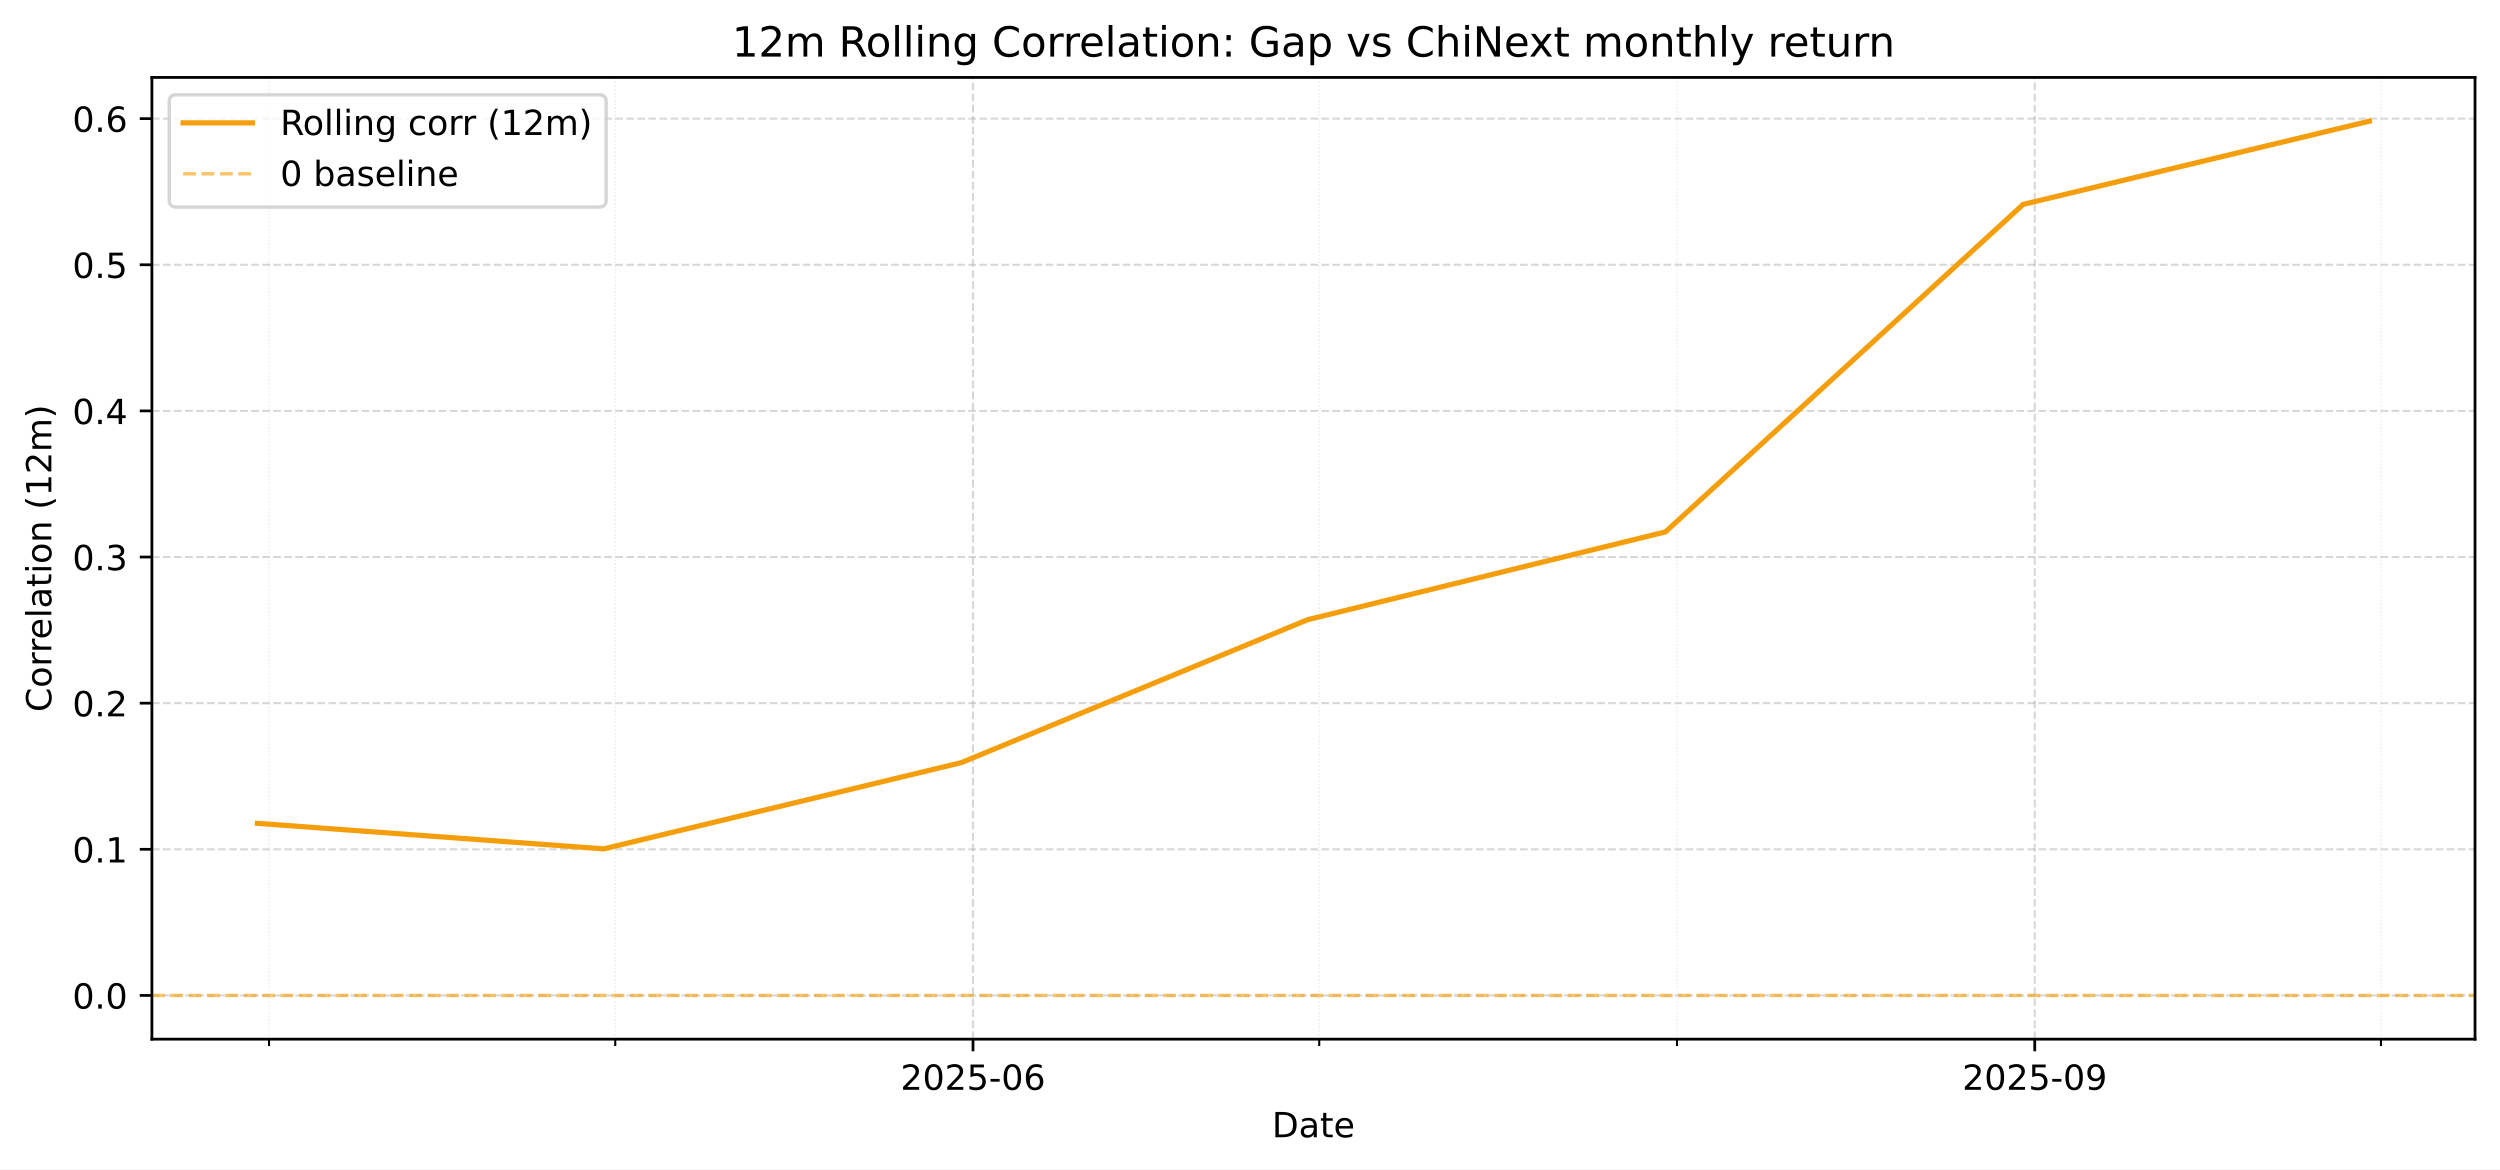
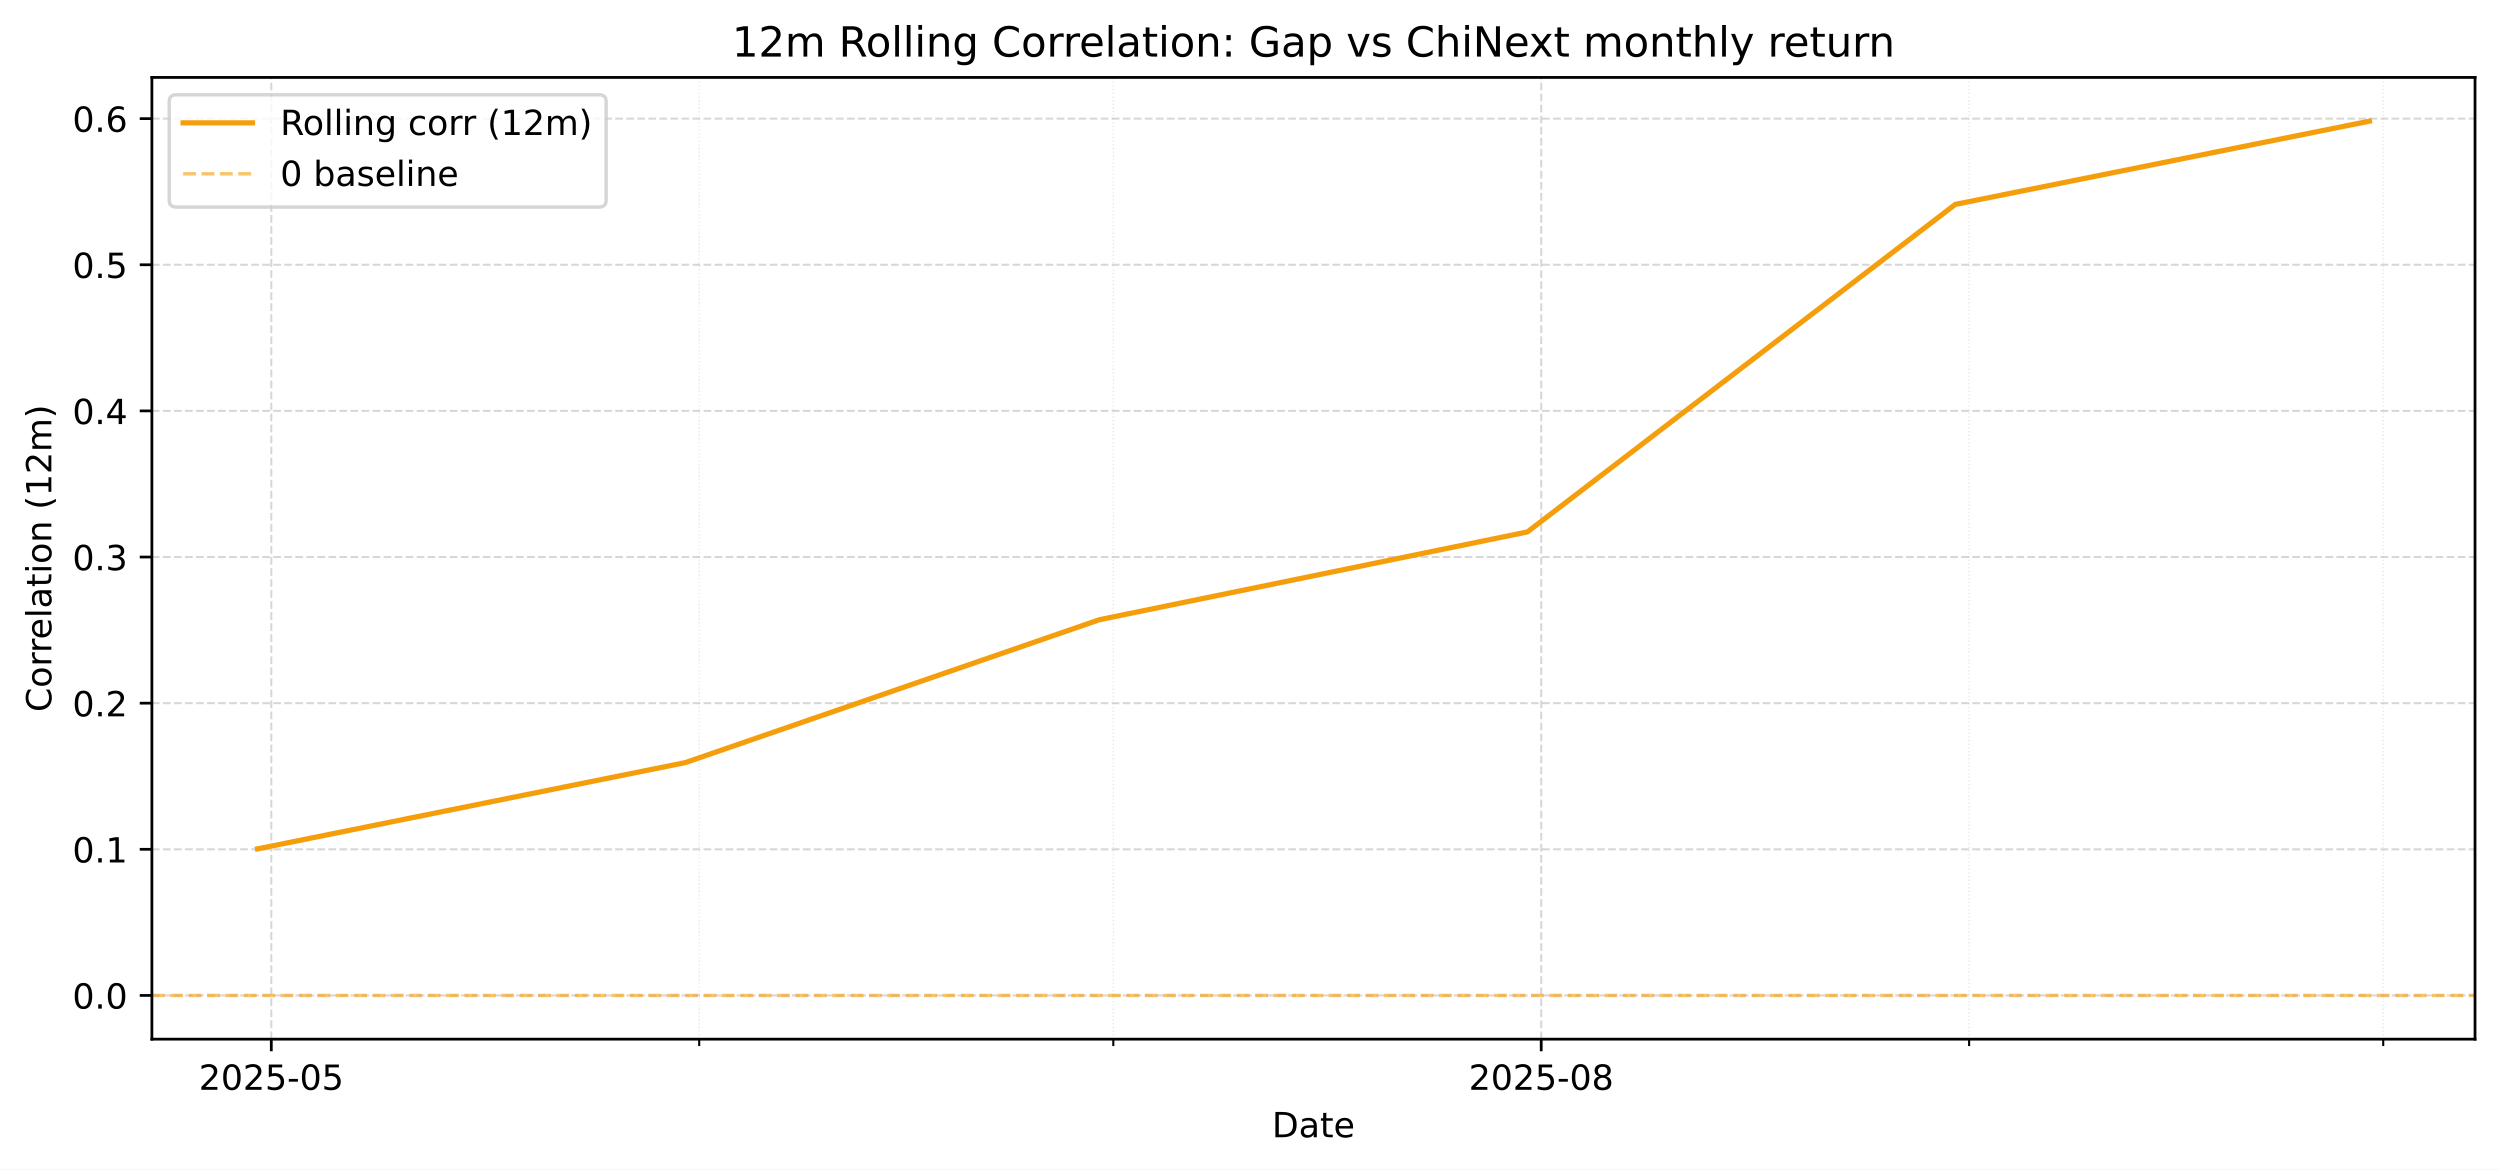
<svg xmlns="http://www.w3.org/2000/svg" xmlns:xlink="http://www.w3.org/1999/xlink" width="720.581pt" height="337.074pt" viewBox="0 0 720.581 337.074" version="1.1">
  <defs>
    <style type="text/css">*{stroke-linejoin: round; stroke-linecap: butt}</style>
  </defs>
  <g id="figure_1">
    <g id="patch_1">
      <path d="M 0 337.074  L 720.581 337.074  L 720.581 0  L 0 0  z " style="fill: #ffffff" />
    </g>
    <g id="axes_1">
      <g id="patch_2">
        <path d="M 43.781 299.518  L 713.381 299.518  L 713.381 22.318  L 43.781 22.318  z " style="fill: #ffffff" />
      </g>
      <g id="matplotlib.axis_1">
        <g id="xtick_1">
          <g id="line2d_1">
-             <path d="M 280.453 299.518  L 280.453 22.318  " clip-path="url(#pbecb34af97)" style="fill: none; stroke-dasharray: 2.22,0.96; stroke-dashoffset: 0; stroke: #b0b0b0; stroke-opacity: 0.5; stroke-width: 0.6" />
+             <path d="M 78.196 299.518  L 78.196 22.318  " clip-path="url(#p54bfbc5646)" style="fill: none; stroke-dasharray: 2.22,0.96; stroke-dashoffset: 0; stroke: #b0b0b0; stroke-opacity: 0.5; stroke-width: 0.6" />
          </g>
          <g id="line2d_2">
            <defs>
-               <path id="m29c310d579" d="M 0 0  L 0 3.5  " style="stroke: #000000; stroke-width: 0.8" />
-             </defs>
-             <g>
-               <use xlink:href="#m29c310d579" x="280.453" y="299.518" style="stroke: #000000; stroke-width: 0.8" />
+               <path id="m25f81e1264" d="M 0 0  L 0 3.5  " style="stroke: #000000; stroke-width: 0.8" />
+             </defs>
+             <g>
+               <use xlink:href="#m25f81e1264" x="78.196" y="299.518" style="stroke: #000000; stroke-width: 0.8" />
            </g>
          </g>
          <g id="text_1">
-             <g transform="translate(259.5617 314.1166) scale(0.1 -0.1)">
+             <g transform="translate(57.30482 314.1166) scale(0.1 -0.1)">
              <defs>
                <path id="DejaVuSans-32" d="M 1228 531  L 3431 531  L 3431 0  L 469 0  L 469 531  Q 828 903 1448 1529  Q 2069 2156 2228 2338  Q 2531 2678 2651 2914  Q 2772 3150 2772 3378  Q 2772 3750 2511 3984  Q 2250 4219 1831 4219  Q 1534 4219 1204 4116  Q 875 4013 500 3803  L 500 4441  Q 881 4594 1212 4672  Q 1544 4750 1819 4750  Q 2544 4750 2975 4387  Q 3406 4025 3406 3419  Q 3406 3131 3298 2873  Q 3191 2616 2906 2266  Q 2828 2175 2409 1742  Q 1991 1309 1228 531  z " transform="scale(0.015625)" />
                <path id="DejaVuSans-30" d="M 2034 4250  Q 1547 4250 1301 3770  Q 1056 3291 1056 2328  Q 1056 1369 1301 889  Q 1547 409 2034 409  Q 2525 409 2770 889  Q 3016 1369 3016 2328  Q 3016 3291 2770 3770  Q 2525 4250 2034 4250  z M 2034 4750  Q 2819 4750 3233 4129  Q 3647 3509 3647 2328  Q 3647 1150 3233 529  Q 2819 -91 2034 -91  Q 1250 -91 836 529  Q 422 1150 422 2328  Q 422 3509 836 4129  Q 1250 4750 2034 4750  z " transform="scale(0.015625)" />
                <path id="DejaVuSans-35" d="M 691 4666  L 3169 4666  L 3169 4134  L 1269 4134  L 1269 2991  Q 1406 3038 1543 3061  Q 1681 3084 1819 3084  Q 2600 3084 3056 2656  Q 3513 2228 3513 1497  Q 3513 744 3044 326  Q 2575 -91 1722 -91  Q 1428 -91 1123 -41  Q 819 9 494 109  L 494 744  Q 775 591 1075 516  Q 1375 441 1709 441  Q 2250 441 2565 725  Q 2881 1009 2881 1497  Q 2881 1984 2565 2268  Q 2250 2553 1709 2553  Q 1456 2553 1204 2497  Q 953 2441 691 2322  L 691 4666  z " transform="scale(0.015625)" />
                <path id="DejaVuSans-2d" d="M 313 2009  L 1997 2009  L 1997 1497  L 313 1497  L 313 2009  z " transform="scale(0.015625)" />
-                 <path id="DejaVuSans-36" d="M 2113 2584  Q 1688 2584 1439 2293  Q 1191 2003 1191 1497  Q 1191 994 1439 701  Q 1688 409 2113 409  Q 2538 409 2786 701  Q 3034 994 3034 1497  Q 3034 2003 2786 2293  Q 2538 2584 2113 2584  z M 3366 4563  L 3366 3988  Q 3128 4100 2886 4159  Q 2644 4219 2406 4219  Q 1781 4219 1451 3797  Q 1122 3375 1075 2522  Q 1259 2794 1537 2939  Q 1816 3084 2150 3084  Q 2853 3084 3261 2657  Q 3669 2231 3669 1497  Q 3669 778 3244 343  Q 2819 -91 2113 -91  Q 1303 -91 875 529  Q 447 1150 447 2328  Q 447 3434 972 4092  Q 1497 4750 2381 4750  Q 2619 4750 2861 4703  Q 3103 4656 3366 4563  z " transform="scale(0.015625)" />
              </defs>
              <use xlink:href="#DejaVuSans-32" />
              <use xlink:href="#DejaVuSans-30" transform="translate(63.62305 0)" />
              <use xlink:href="#DejaVuSans-32" transform="translate(127.2461 0)" />
              <use xlink:href="#DejaVuSans-35" transform="translate(190.8691 0)" />
              <use xlink:href="#DejaVuSans-2d" transform="translate(254.4922 0)" />
              <use xlink:href="#DejaVuSans-30" transform="translate(290.5762 0)" />
-               <use xlink:href="#DejaVuSans-36" transform="translate(354.1992 0)" />
+               <use xlink:href="#DejaVuSans-35" transform="translate(354.1992 0)" />
            </g>
          </g>
        </g>
        <g id="xtick_2">
          <g id="line2d_3">
-             <path d="M 586.48 299.518  L 586.48 22.318  " clip-path="url(#pbecb34af97)" style="fill: none; stroke-dasharray: 2.22,0.96; stroke-dashoffset: 0; stroke: #b0b0b0; stroke-opacity: 0.5; stroke-width: 0.6" />
+             <path d="M 444.228 299.518  L 444.228 22.318  " clip-path="url(#p54bfbc5646)" style="fill: none; stroke-dasharray: 2.22,0.96; stroke-dashoffset: 0; stroke: #b0b0b0; stroke-opacity: 0.5; stroke-width: 0.6" />
          </g>
          <g id="line2d_4">
            <g>
-               <use xlink:href="#m29c310d579" x="586.48" y="299.518" style="stroke: #000000; stroke-width: 0.8" />
+               <use xlink:href="#m25f81e1264" x="444.228" y="299.518" style="stroke: #000000; stroke-width: 0.8" />
            </g>
          </g>
          <g id="text_2">
-             <g transform="translate(565.5885 314.1166) scale(0.1 -0.1)">
-               <defs>
-                 <path id="DejaVuSans-39" d="M 703 97  L 703 672  Q 941 559 1184 500  Q 1428 441 1663 441  Q 2288 441 2617 861  Q 2947 1281 2994 2138  Q 2813 1869 2534 1725  Q 2256 1581 1919 1581  Q 1219 1581 811 2004  Q 403 2428 403 3163  Q 403 3881 828 4315  Q 1253 4750 1959 4750  Q 2769 4750 3195 4129  Q 3622 3509 3622 2328  Q 3622 1225 3098 567  Q 2575 -91 1691 -91  Q 1453 -91 1209 -44  Q 966 3 703 97  z M 1959 2075  Q 2384 2075 2632 2365  Q 2881 2656 2881 3163  Q 2881 3666 2632 3958  Q 2384 4250 1959 4250  Q 1534 4250 1286 3958  Q 1038 3666 1038 3163  Q 1038 2656 1286 2365  Q 1534 2075 1959 2075  z " transform="scale(0.015625)" />
+             <g transform="translate(423.3369 314.1166) scale(0.1 -0.1)">
+               <defs>
+                 <path id="DejaVuSans-38" d="M 2034 2216  Q 1584 2216 1326 1975  Q 1069 1734 1069 1313  Q 1069 891 1326 650  Q 1584 409 2034 409  Q 2484 409 2743 651  Q 3003 894 3003 1313  Q 3003 1734 2745 1975  Q 2488 2216 2034 2216  z M 1403 2484  Q 997 2584 770 2862  Q 544 3141 544 3541  Q 544 4100 942 4425  Q 1341 4750 2034 4750  Q 2731 4750 3128 4425  Q 3525 4100 3525 3541  Q 3525 3141 3298 2862  Q 3072 2584 2669 2484  Q 3125 2378 3379 2068  Q 3634 1759 3634 1313  Q 3634 634 3220 271  Q 2806 -91 2034 -91  Q 1263 -91 848 271  Q 434 634 434 1313  Q 434 1759 690 2068  Q 947 2378 1403 2484  z M 1172 3481  Q 1172 3119 1398 2916  Q 1625 2713 2034 2713  Q 2441 2713 2670 2916  Q 2900 3119 2900 3481  Q 2900 3844 2670 4047  Q 2441 4250 2034 4250  Q 1625 4250 1398 4047  Q 1172 3844 1172 3481  z " transform="scale(0.015625)" />
              </defs>
              <use xlink:href="#DejaVuSans-32" />
              <use xlink:href="#DejaVuSans-30" transform="translate(63.62305 0)" />
              <use xlink:href="#DejaVuSans-32" transform="translate(127.2461 0)" />
              <use xlink:href="#DejaVuSans-35" transform="translate(190.8691 0)" />
              <use xlink:href="#DejaVuSans-2d" transform="translate(254.4922 0)" />
              <use xlink:href="#DejaVuSans-30" transform="translate(290.5762 0)" />
-               <use xlink:href="#DejaVuSans-39" transform="translate(354.1992 0)" />
+               <use xlink:href="#DejaVuSans-38" transform="translate(354.1992 0)" />
            </g>
          </g>
        </g>
        <g id="xtick_3">
          <g id="line2d_5">
-             <path d="M 77.544 299.518  L 77.544 22.318  " clip-path="url(#pbecb34af97)" style="fill: none; stroke-dasharray: 0.4,0.66; stroke-dashoffset: 0; stroke: #b0b0b0; stroke-opacity: 0.3; stroke-width: 0.4" />
+             <path d="M 201.533 299.518  L 201.533 22.318  " clip-path="url(#p54bfbc5646)" style="fill: none; stroke-dasharray: 0.4,0.66; stroke-dashoffset: 0; stroke: #b0b0b0; stroke-opacity: 0.3; stroke-width: 0.4" />
          </g>
          <g id="line2d_6">
            <defs>
-               <path id="m0ac7fb1c91" d="M 0 0  L 0 2  " style="stroke: #000000; stroke-width: 0.6" />
-             </defs>
-             <g>
-               <use xlink:href="#m0ac7fb1c91" x="77.544" y="299.518" style="stroke: #000000; stroke-width: 0.6" />
+               <path id="ma61a7d9cc5" d="M 0 0  L 0 2  " style="stroke: #000000; stroke-width: 0.6" />
+             </defs>
+             <g>
+               <use xlink:href="#ma61a7d9cc5" x="201.533" y="299.518" style="stroke: #000000; stroke-width: 0.6" />
            </g>
          </g>
        </g>
        <g id="xtick_4">
          <g id="line2d_7">
-             <path d="M 177.335 299.518  L 177.335 22.318  " clip-path="url(#pbecb34af97)" style="fill: none; stroke-dasharray: 0.4,0.66; stroke-dashoffset: 0; stroke: #b0b0b0; stroke-opacity: 0.3; stroke-width: 0.4" />
+             <path d="M 320.891 299.518  L 320.891 22.318  " clip-path="url(#p54bfbc5646)" style="fill: none; stroke-dasharray: 0.4,0.66; stroke-dashoffset: 0; stroke: #b0b0b0; stroke-opacity: 0.3; stroke-width: 0.4" />
          </g>
          <g id="line2d_8">
            <g>
-               <use xlink:href="#m0ac7fb1c91" x="177.335" y="299.518" style="stroke: #000000; stroke-width: 0.6" />
+               <use xlink:href="#ma61a7d9cc5" x="320.891" y="299.518" style="stroke: #000000; stroke-width: 0.6" />
            </g>
          </g>
        </g>
        <g id="xtick_5">
          <g id="line2d_9">
-             <path d="M 380.244 299.518  L 380.244 22.318  " clip-path="url(#pbecb34af97)" style="fill: none; stroke-dasharray: 0.4,0.66; stroke-dashoffset: 0; stroke: #b0b0b0; stroke-opacity: 0.3; stroke-width: 0.4" />
+             <path d="M 567.565 299.518  L 567.565 22.318  " clip-path="url(#p54bfbc5646)" style="fill: none; stroke-dasharray: 0.4,0.66; stroke-dashoffset: 0; stroke: #b0b0b0; stroke-opacity: 0.3; stroke-width: 0.4" />
          </g>
          <g id="line2d_10">
            <g>
-               <use xlink:href="#m0ac7fb1c91" x="380.244" y="299.518" style="stroke: #000000; stroke-width: 0.6" />
+               <use xlink:href="#ma61a7d9cc5" x="567.565" y="299.518" style="stroke: #000000; stroke-width: 0.6" />
            </g>
          </g>
        </g>
        <g id="xtick_6">
          <g id="line2d_11">
-             <path d="M 483.362 299.518  L 483.362 22.318  " clip-path="url(#pbecb34af97)" style="fill: none; stroke-dasharray: 0.4,0.66; stroke-dashoffset: 0; stroke: #b0b0b0; stroke-opacity: 0.3; stroke-width: 0.4" />
+             <path d="M 686.923 299.518  L 686.923 22.318  " clip-path="url(#p54bfbc5646)" style="fill: none; stroke-dasharray: 0.4,0.66; stroke-dashoffset: 0; stroke: #b0b0b0; stroke-opacity: 0.3; stroke-width: 0.4" />
          </g>
          <g id="line2d_12">
            <g>
-               <use xlink:href="#m0ac7fb1c91" x="483.362" y="299.518" style="stroke: #000000; stroke-width: 0.6" />
-             </g>
-           </g>
-         </g>
-         <g id="xtick_7">
-           <g id="line2d_13">
-             <path d="M 686.271 299.518  L 686.271 22.318  " clip-path="url(#pbecb34af97)" style="fill: none; stroke-dasharray: 0.4,0.66; stroke-dashoffset: 0; stroke: #b0b0b0; stroke-opacity: 0.3; stroke-width: 0.4" />
-           </g>
-           <g id="line2d_14">
-             <g>
-               <use xlink:href="#m0ac7fb1c91" x="686.271" y="299.518" style="stroke: #000000; stroke-width: 0.6" />
+               <use xlink:href="#ma61a7d9cc5" x="686.923" y="299.518" style="stroke: #000000; stroke-width: 0.6" />
            </g>
          </g>
        </g>
        <g id="text_3">
          <g transform="translate(366.6305 327.7947) scale(0.1 -0.1)">
            <defs>
              <path id="DejaVuSans-44" d="M 1259 4147  L 1259 519  L 2022 519  Q 2988 519 3436 956  Q 3884 1394 3884 2338  Q 3884 3275 3436 3711  Q 2988 4147 2022 4147  L 1259 4147  z M 628 4666  L 1925 4666  Q 3281 4666 3915 4102  Q 4550 3538 4550 2338  Q 4550 1131 3912 565  Q 3275 0 1925 0  L 628 0  L 628 4666  z " transform="scale(0.015625)" />
              <path id="DejaVuSans-61" d="M 2194 1759  Q 1497 1759 1228 1600  Q 959 1441 959 1056  Q 959 750 1161 570  Q 1363 391 1709 391  Q 2188 391 2477 730  Q 2766 1069 2766 1631  L 2766 1759  L 2194 1759  z M 3341 1997  L 3341 0  L 2766 0  L 2766 531  Q 2569 213 2275 61  Q 1981 -91 1556 -91  Q 1019 -91 701 211  Q 384 513 384 1019  Q 384 1609 779 1909  Q 1175 2209 1959 2209  L 2766 2209  L 2766 2266  Q 2766 2663 2505 2880  Q 2244 3097 1772 3097  Q 1472 3097 1187 3025  Q 903 2953 641 2809  L 641 3341  Q 956 3463 1253 3523  Q 1550 3584 1831 3584  Q 2591 3584 2966 3190  Q 3341 2797 3341 1997  z " transform="scale(0.015625)" />
              <path id="DejaVuSans-74" d="M 1172 4494  L 1172 3500  L 2356 3500  L 2356 3053  L 1172 3053  L 1172 1153  Q 1172 725 1289 603  Q 1406 481 1766 481  L 2356 481  L 2356 0  L 1766 0  Q 1100 0 847 248  Q 594 497 594 1153  L 594 3053  L 172 3053  L 172 3500  L 594 3500  L 594 4494  L 1172 4494  z " transform="scale(0.015625)" />
              <path id="DejaVuSans-65" d="M 3597 1894  L 3597 1613  L 953 1613  Q 991 1019 1311 708  Q 1631 397 2203 397  Q 2534 397 2845 478  Q 3156 559 3463 722  L 3463 178  Q 3153 47 2828 -22  Q 2503 -91 2169 -91  Q 1331 -91 842 396  Q 353 884 353 1716  Q 353 2575 817 3079  Q 1281 3584 2069 3584  Q 2775 3584 3186 3129  Q 3597 2675 3597 1894  z M 3022 2063  Q 3016 2534 2758 2815  Q 2500 3097 2075 3097  Q 1594 3097 1305 2825  Q 1016 2553 972 2059  L 3022 2063  z " transform="scale(0.015625)" />
            </defs>
            <use xlink:href="#DejaVuSans-44" />
            <use xlink:href="#DejaVuSans-61" transform="translate(77.00195 0)" />
            <use xlink:href="#DejaVuSans-74" transform="translate(138.2812 0)" />
            <use xlink:href="#DejaVuSans-65" transform="translate(177.4902 0)" />
          </g>
        </g>
      </g>
      <g id="matplotlib.axis_2">
        <g id="ytick_1">
-           <g id="line2d_15">
-             <path d="M 43.781 286.918  L 713.381 286.918  " clip-path="url(#pbecb34af97)" style="fill: none; stroke-dasharray: 2.22,0.96; stroke-dashoffset: 0; stroke: #b0b0b0; stroke-opacity: 0.5; stroke-width: 0.6" />
-           </g>
-           <g id="line2d_16">
-             <defs>
-               <path id="md388e009d3" d="M 0 0  L -3.5 0  " style="stroke: #000000; stroke-width: 0.8" />
-             </defs>
-             <g>
-               <use xlink:href="#md388e009d3" x="43.781" y="286.918" style="stroke: #000000; stroke-width: 0.8" />
+           <g id="line2d_13">
+             <path d="M 43.781 286.918  L 713.381 286.918  " clip-path="url(#p54bfbc5646)" style="fill: none; stroke-dasharray: 2.22,0.96; stroke-dashoffset: 0; stroke: #b0b0b0; stroke-opacity: 0.5; stroke-width: 0.6" />
+           </g>
+           <g id="line2d_14">
+             <defs>
+               <path id="m7a50d6e9c7" d="M 0 0  L -3.5 0  " style="stroke: #000000; stroke-width: 0.8" />
+             </defs>
+             <g>
+               <use xlink:href="#m7a50d6e9c7" x="43.781" y="286.918" style="stroke: #000000; stroke-width: 0.8" />
            </g>
          </g>
          <g id="text_4">
            <g transform="translate(20.87813 290.7173) scale(0.1 -0.1)">
              <defs>
                <path id="DejaVuSans-2e" d="M 684 794  L 1344 794  L 1344 0  L 684 0  L 684 794  z " transform="scale(0.015625)" />
              </defs>
              <use xlink:href="#DejaVuSans-30" />
              <use xlink:href="#DejaVuSans-2e" transform="translate(63.62305 0)" />
              <use xlink:href="#DejaVuSans-30" transform="translate(95.41016 0)" />
            </g>
          </g>
        </g>
        <g id="ytick_2">
-           <g id="line2d_17">
-             <path d="M 43.781 244.797  L 713.381 244.797  " clip-path="url(#pbecb34af97)" style="fill: none; stroke-dasharray: 2.22,0.96; stroke-dashoffset: 0; stroke: #b0b0b0; stroke-opacity: 0.5; stroke-width: 0.6" />
-           </g>
-           <g id="line2d_18">
-             <g>
-               <use xlink:href="#md388e009d3" x="43.781" y="244.797" style="stroke: #000000; stroke-width: 0.8" />
+           <g id="line2d_15">
+             <path d="M 43.781 244.797  L 713.381 244.797  " clip-path="url(#p54bfbc5646)" style="fill: none; stroke-dasharray: 2.22,0.96; stroke-dashoffset: 0; stroke: #b0b0b0; stroke-opacity: 0.5; stroke-width: 0.6" />
+           </g>
+           <g id="line2d_16">
+             <g>
+               <use xlink:href="#m7a50d6e9c7" x="43.781" y="244.797" style="stroke: #000000; stroke-width: 0.8" />
            </g>
          </g>
          <g id="text_5">
            <g transform="translate(20.87813 248.5966) scale(0.1 -0.1)">
              <defs>
                <path id="DejaVuSans-31" d="M 794 531  L 1825 531  L 1825 4091  L 703 3866  L 703 4441  L 1819 4666  L 2450 4666  L 2450 531  L 3481 531  L 3481 0  L 794 0  L 794 531  z " transform="scale(0.015625)" />
              </defs>
              <use xlink:href="#DejaVuSans-30" />
              <use xlink:href="#DejaVuSans-2e" transform="translate(63.62305 0)" />
              <use xlink:href="#DejaVuSans-31" transform="translate(95.41016 0)" />
            </g>
          </g>
        </g>
        <g id="ytick_3">
-           <g id="line2d_19">
-             <path d="M 43.781 202.677  L 713.381 202.677  " clip-path="url(#pbecb34af97)" style="fill: none; stroke-dasharray: 2.22,0.96; stroke-dashoffset: 0; stroke: #b0b0b0; stroke-opacity: 0.5; stroke-width: 0.6" />
-           </g>
-           <g id="line2d_20">
-             <g>
-               <use xlink:href="#md388e009d3" x="43.781" y="202.677" style="stroke: #000000; stroke-width: 0.8" />
+           <g id="line2d_17">
+             <path d="M 43.781 202.677  L 713.381 202.677  " clip-path="url(#p54bfbc5646)" style="fill: none; stroke-dasharray: 2.22,0.96; stroke-dashoffset: 0; stroke: #b0b0b0; stroke-opacity: 0.5; stroke-width: 0.6" />
+           </g>
+           <g id="line2d_18">
+             <g>
+               <use xlink:href="#m7a50d6e9c7" x="43.781" y="202.677" style="stroke: #000000; stroke-width: 0.8" />
            </g>
          </g>
          <g id="text_6">
            <g transform="translate(20.87813 206.4758) scale(0.1 -0.1)">
              <use xlink:href="#DejaVuSans-30" />
              <use xlink:href="#DejaVuSans-2e" transform="translate(63.62305 0)" />
              <use xlink:href="#DejaVuSans-32" transform="translate(95.41016 0)" />
            </g>
          </g>
        </g>
        <g id="ytick_4">
-           <g id="line2d_21">
-             <path d="M 43.781 160.556  L 713.381 160.556  " clip-path="url(#pbecb34af97)" style="fill: none; stroke-dasharray: 2.22,0.96; stroke-dashoffset: 0; stroke: #b0b0b0; stroke-opacity: 0.5; stroke-width: 0.6" />
-           </g>
-           <g id="line2d_22">
-             <g>
-               <use xlink:href="#md388e009d3" x="43.781" y="160.556" style="stroke: #000000; stroke-width: 0.8" />
+           <g id="line2d_19">
+             <path d="M 43.781 160.556  L 713.381 160.556  " clip-path="url(#p54bfbc5646)" style="fill: none; stroke-dasharray: 2.22,0.96; stroke-dashoffset: 0; stroke: #b0b0b0; stroke-opacity: 0.5; stroke-width: 0.6" />
+           </g>
+           <g id="line2d_20">
+             <g>
+               <use xlink:href="#m7a50d6e9c7" x="43.781" y="160.556" style="stroke: #000000; stroke-width: 0.8" />
            </g>
          </g>
          <g id="text_7">
            <g transform="translate(20.87813 164.355) scale(0.1 -0.1)">
              <defs>
                <path id="DejaVuSans-33" d="M 2597 2516  Q 3050 2419 3304 2112  Q 3559 1806 3559 1356  Q 3559 666 3084 287  Q 2609 -91 1734 -91  Q 1441 -91 1130 -33  Q 819 25 488 141  L 488 750  Q 750 597 1062 519  Q 1375 441 1716 441  Q 2309 441 2620 675  Q 2931 909 2931 1356  Q 2931 1769 2642 2001  Q 2353 2234 1838 2234  L 1294 2234  L 1294 2753  L 1863 2753  Q 2328 2753 2575 2939  Q 2822 3125 2822 3475  Q 2822 3834 2567 4026  Q 2313 4219 1838 4219  Q 1578 4219 1281 4162  Q 984 4106 628 3988  L 628 4550  Q 988 4650 1302 4700  Q 1616 4750 1894 4750  Q 2613 4750 3031 4423  Q 3450 4097 3450 3541  Q 3450 3153 3228 2886  Q 3006 2619 2597 2516  z " transform="scale(0.015625)" />
              </defs>
              <use xlink:href="#DejaVuSans-30" />
              <use xlink:href="#DejaVuSans-2e" transform="translate(63.62305 0)" />
              <use xlink:href="#DejaVuSans-33" transform="translate(95.41016 0)" />
            </g>
          </g>
        </g>
        <g id="ytick_5">
-           <g id="line2d_23">
-             <path d="M 43.781 118.435  L 713.381 118.435  " clip-path="url(#pbecb34af97)" style="fill: none; stroke-dasharray: 2.22,0.96; stroke-dashoffset: 0; stroke: #b0b0b0; stroke-opacity: 0.5; stroke-width: 0.6" />
-           </g>
-           <g id="line2d_24">
-             <g>
-               <use xlink:href="#md388e009d3" x="43.781" y="118.435" style="stroke: #000000; stroke-width: 0.8" />
+           <g id="line2d_21">
+             <path d="M 43.781 118.435  L 713.381 118.435  " clip-path="url(#p54bfbc5646)" style="fill: none; stroke-dasharray: 2.22,0.96; stroke-dashoffset: 0; stroke: #b0b0b0; stroke-opacity: 0.5; stroke-width: 0.6" />
+           </g>
+           <g id="line2d_22">
+             <g>
+               <use xlink:href="#m7a50d6e9c7" x="43.781" y="118.435" style="stroke: #000000; stroke-width: 0.8" />
            </g>
          </g>
          <g id="text_8">
            <g transform="translate(20.87813 122.2342) scale(0.1 -0.1)">
              <defs>
                <path id="DejaVuSans-34" d="M 2419 4116  L 825 1625  L 2419 1625  L 2419 4116  z M 2253 4666  L 3047 4666  L 3047 1625  L 3713 1625  L 3713 1100  L 3047 1100  L 3047 0  L 2419 0  L 2419 1100  L 313 1100  L 313 1709  L 2253 4666  z " transform="scale(0.015625)" />
              </defs>
              <use xlink:href="#DejaVuSans-30" />
              <use xlink:href="#DejaVuSans-2e" transform="translate(63.62305 0)" />
              <use xlink:href="#DejaVuSans-34" transform="translate(95.41016 0)" />
            </g>
          </g>
        </g>
        <g id="ytick_6">
-           <g id="line2d_25">
-             <path d="M 43.781 76.314  L 713.381 76.314  " clip-path="url(#pbecb34af97)" style="fill: none; stroke-dasharray: 2.22,0.96; stroke-dashoffset: 0; stroke: #b0b0b0; stroke-opacity: 0.5; stroke-width: 0.6" />
-           </g>
-           <g id="line2d_26">
-             <g>
-               <use xlink:href="#md388e009d3" x="43.781" y="76.314" style="stroke: #000000; stroke-width: 0.8" />
+           <g id="line2d_23">
+             <path d="M 43.781 76.314  L 713.381 76.314  " clip-path="url(#p54bfbc5646)" style="fill: none; stroke-dasharray: 2.22,0.96; stroke-dashoffset: 0; stroke: #b0b0b0; stroke-opacity: 0.5; stroke-width: 0.6" />
+           </g>
+           <g id="line2d_24">
+             <g>
+               <use xlink:href="#m7a50d6e9c7" x="43.781" y="76.314" style="stroke: #000000; stroke-width: 0.8" />
            </g>
          </g>
          <g id="text_9">
            <g transform="translate(20.87813 80.11345) scale(0.1 -0.1)">
              <use xlink:href="#DejaVuSans-30" />
              <use xlink:href="#DejaVuSans-2e" transform="translate(63.62305 0)" />
              <use xlink:href="#DejaVuSans-35" transform="translate(95.41016 0)" />
            </g>
          </g>
        </g>
        <g id="ytick_7">
-           <g id="line2d_27">
-             <path d="M 43.781 34.193  L 713.381 34.193  " clip-path="url(#pbecb34af97)" style="fill: none; stroke-dasharray: 2.22,0.96; stroke-dashoffset: 0; stroke: #b0b0b0; stroke-opacity: 0.5; stroke-width: 0.6" />
-           </g>
-           <g id="line2d_28">
-             <g>
-               <use xlink:href="#md388e009d3" x="43.781" y="34.193" style="stroke: #000000; stroke-width: 0.8" />
+           <g id="line2d_25">
+             <path d="M 43.781 34.193  L 713.381 34.193  " clip-path="url(#p54bfbc5646)" style="fill: none; stroke-dasharray: 2.22,0.96; stroke-dashoffset: 0; stroke: #b0b0b0; stroke-opacity: 0.5; stroke-width: 0.6" />
+           </g>
+           <g id="line2d_26">
+             <g>
+               <use xlink:href="#m7a50d6e9c7" x="43.781" y="34.193" style="stroke: #000000; stroke-width: 0.8" />
            </g>
          </g>
          <g id="text_10">
            <g transform="translate(20.87813 37.99267) scale(0.1 -0.1)">
+               <defs>
+                 <path id="DejaVuSans-36" d="M 2113 2584  Q 1688 2584 1439 2293  Q 1191 2003 1191 1497  Q 1191 994 1439 701  Q 1688 409 2113 409  Q 2538 409 2786 701  Q 3034 994 3034 1497  Q 3034 2003 2786 2293  Q 2538 2584 2113 2584  z M 3366 4563  L 3366 3988  Q 3128 4100 2886 4159  Q 2644 4219 2406 4219  Q 1781 4219 1451 3797  Q 1122 3375 1075 2522  Q 1259 2794 1537 2939  Q 1816 3084 2150 3084  Q 2853 3084 3261 2657  Q 3669 2231 3669 1497  Q 3669 778 3244 343  Q 2819 -91 2113 -91  Q 1303 -91 875 529  Q 447 1150 447 2328  Q 447 3434 972 4092  Q 1497 4750 2381 4750  Q 2619 4750 2861 4703  Q 3103 4656 3366 4563  z " transform="scale(0.015625)" />
+               </defs>
              <use xlink:href="#DejaVuSans-30" />
              <use xlink:href="#DejaVuSans-2e" transform="translate(63.62305 0)" />
              <use xlink:href="#DejaVuSans-36" transform="translate(95.41016 0)" />
            </g>
          </g>
        </g>
        <g id="text_11">
          <g transform="translate(14.79844 205.2103) rotate(-90) scale(0.1 -0.1)">
            <defs>
              <path id="DejaVuSans-43" d="M 4122 4306  L 4122 3641  Q 3803 3938 3442 4084  Q 3081 4231 2675 4231  Q 1875 4231 1450 3742  Q 1025 3253 1025 2328  Q 1025 1406 1450 917  Q 1875 428 2675 428  Q 3081 428 3442 575  Q 3803 722 4122 1019  L 4122 359  Q 3791 134 3420 21  Q 3050 -91 2638 -91  Q 1578 -91 968 557  Q 359 1206 359 2328  Q 359 3453 968 4101  Q 1578 4750 2638 4750  Q 3056 4750 3426 4639  Q 3797 4528 4122 4306  z " transform="scale(0.015625)" />
              <path id="DejaVuSans-6f" d="M 1959 3097  Q 1497 3097 1228 2736  Q 959 2375 959 1747  Q 959 1119 1226 758  Q 1494 397 1959 397  Q 2419 397 2687 759  Q 2956 1122 2956 1747  Q 2956 2369 2687 2733  Q 2419 3097 1959 3097  z M 1959 3584  Q 2709 3584 3137 3096  Q 3566 2609 3566 1747  Q 3566 888 3137 398  Q 2709 -91 1959 -91  Q 1206 -91 779 398  Q 353 888 353 1747  Q 353 2609 779 3096  Q 1206 3584 1959 3584  z " transform="scale(0.015625)" />
              <path id="DejaVuSans-72" d="M 2631 2963  Q 2534 3019 2420 3045  Q 2306 3072 2169 3072  Q 1681 3072 1420 2755  Q 1159 2438 1159 1844  L 1159 0  L 581 0  L 581 3500  L 1159 3500  L 1159 2956  Q 1341 3275 1631 3429  Q 1922 3584 2338 3584  Q 2397 3584 2469 3576  Q 2541 3569 2628 3553  L 2631 2963  z " transform="scale(0.015625)" />
              <path id="DejaVuSans-6c" d="M 603 4863  L 1178 4863  L 1178 0  L 603 0  L 603 4863  z " transform="scale(0.015625)" />
              <path id="DejaVuSans-69" d="M 603 3500  L 1178 3500  L 1178 0  L 603 0  L 603 3500  z M 603 4863  L 1178 4863  L 1178 4134  L 603 4134  L 603 4863  z " transform="scale(0.015625)" />
              <path id="DejaVuSans-6e" d="M 3513 2113  L 3513 0  L 2938 0  L 2938 2094  Q 2938 2591 2744 2837  Q 2550 3084 2163 3084  Q 1697 3084 1428 2787  Q 1159 2491 1159 1978  L 1159 0  L 581 0  L 581 3500  L 1159 3500  L 1159 2956  Q 1366 3272 1645 3428  Q 1925 3584 2291 3584  Q 2894 3584 3203 3211  Q 3513 2838 3513 2113  z " transform="scale(0.015625)" />
              <path id="DejaVuSans-20" transform="scale(0.015625)" />
              <path id="DejaVuSans-28" d="M 1984 4856  Q 1566 4138 1362 3434  Q 1159 2731 1159 2009  Q 1159 1288 1364 580  Q 1569 -128 1984 -844  L 1484 -844  Q 1016 -109 783 600  Q 550 1309 550 2009  Q 550 2706 781 3412  Q 1013 4119 1484 4856  L 1984 4856  z " transform="scale(0.015625)" />
              <path id="DejaVuSans-6d" d="M 3328 2828  Q 3544 3216 3844 3400  Q 4144 3584 4550 3584  Q 5097 3584 5394 3201  Q 5691 2819 5691 2113  L 5691 0  L 5113 0  L 5113 2094  Q 5113 2597 4934 2840  Q 4756 3084 4391 3084  Q 3944 3084 3684 2787  Q 3425 2491 3425 1978  L 3425 0  L 2847 0  L 2847 2094  Q 2847 2600 2669 2842  Q 2491 3084 2119 3084  Q 1678 3084 1418 2786  Q 1159 2488 1159 1978  L 1159 0  L 581 0  L 581 3500  L 1159 3500  L 1159 2956  Q 1356 3278 1631 3431  Q 1906 3584 2284 3584  Q 2666 3584 2933 3390  Q 3200 3197 3328 2828  z " transform="scale(0.015625)" />
              <path id="DejaVuSans-29" d="M 513 4856  L 1013 4856  Q 1481 4119 1714 3412  Q 1947 2706 1947 2009  Q 1947 1309 1714 600  Q 1481 -109 1013 -844  L 513 -844  Q 928 -128 1133 580  Q 1338 1288 1338 2009  Q 1338 2731 1133 3434  Q 928 4138 513 4856  z " transform="scale(0.015625)" />
            </defs>
            <use xlink:href="#DejaVuSans-43" />
            <use xlink:href="#DejaVuSans-6f" transform="translate(69.82422 0)" />
            <use xlink:href="#DejaVuSans-72" transform="translate(131.0059 0)" />
            <use xlink:href="#DejaVuSans-72" transform="translate(170.3691 0)" />
            <use xlink:href="#DejaVuSans-65" transform="translate(209.2324 0)" />
            <use xlink:href="#DejaVuSans-6c" transform="translate(270.7559 0)" />
            <use xlink:href="#DejaVuSans-61" transform="translate(298.5391 0)" />
            <use xlink:href="#DejaVuSans-74" transform="translate(359.8184 0)" />
            <use xlink:href="#DejaVuSans-69" transform="translate(399.0273 0)" />
            <use xlink:href="#DejaVuSans-6f" transform="translate(426.8105 0)" />
            <use xlink:href="#DejaVuSans-6e" transform="translate(487.9922 0)" />
            <use xlink:href="#DejaVuSans-20" transform="translate(551.3711 0)" />
            <use xlink:href="#DejaVuSans-28" transform="translate(583.1582 0)" />
            <use xlink:href="#DejaVuSans-31" transform="translate(622.1719 0)" />
            <use xlink:href="#DejaVuSans-32" transform="translate(685.7949 0)" />
            <use xlink:href="#DejaVuSans-6d" transform="translate(749.418 0)" />
            <use xlink:href="#DejaVuSans-29" transform="translate(846.8301 0)" />
          </g>
        </g>
      </g>
-       <g id="line2d_29">
-         <path d="M 74.218 237.322  L 174.009 244.671  L 277.127 219.796  L 376.918 178.611  L 480.036 153.312  L 583.154 58.905  L 682.945 34.918  L 682.945 34.918  " clip-path="url(#pbecb34af97)" style="fill: none; stroke: #f59e0b; stroke-width: 1.5; stroke-linecap: square" />
-       </g>
-       <g id="line2d_30">
-         <path d="M 43.781 286.918  L 713.381 286.918  " clip-path="url(#pbecb34af97)" style="fill: none; stroke-dasharray: 3.7,1.6; stroke-dashoffset: 0; stroke: #f59e0b; stroke-opacity: 0.6" />
+       <g id="line2d_27">
+         <path d="M 74.218 244.671  L 197.555 219.796  L 316.913 178.611  L 440.25 153.312  L 563.587 58.905  L 682.945 34.918  L 682.945 34.918  " clip-path="url(#p54bfbc5646)" style="fill: none; stroke: #f59e0b; stroke-width: 1.5; stroke-linecap: square" />
+       </g>
+       <g id="line2d_28">
+         <path d="M 43.781 286.918  L 713.381 286.918  " clip-path="url(#p54bfbc5646)" style="fill: none; stroke-dasharray: 3.7,1.6; stroke-dashoffset: 0; stroke: #f59e0b; stroke-opacity: 0.6" />
      </g>
      <g id="patch_3">
        <path d="M 43.781 299.518  L 43.781 22.318  " style="fill: none; stroke: #000000; stroke-width: 0.8; stroke-linejoin: miter; stroke-linecap: square" />
      </g>
      <g id="patch_4">
        <path d="M 713.381 299.518  L 713.381 22.318  " style="fill: none; stroke: #000000; stroke-width: 0.8; stroke-linejoin: miter; stroke-linecap: square" />
      </g>
      <g id="patch_5">
        <path d="M 43.781 299.518  L 713.381 299.518  " style="fill: none; stroke: #000000; stroke-width: 0.8; stroke-linejoin: miter; stroke-linecap: square" />
      </g>
      <g id="patch_6">
        <path d="M 43.781 22.318  L 713.381 22.318  " style="fill: none; stroke: #000000; stroke-width: 0.8; stroke-linejoin: miter; stroke-linecap: square" />
      </g>
      <g id="text_12">
        <g transform="translate(210.9844 16.31812) scale(0.12 -0.12)">
          <defs>
            <path id="DejaVuSans-52" d="M 2841 2188  Q 3044 2119 3236 1894  Q 3428 1669 3622 1275  L 4263 0  L 3584 0  L 2988 1197  Q 2756 1666 2539 1819  Q 2322 1972 1947 1972  L 1259 1972  L 1259 0  L 628 0  L 628 4666  L 2053 4666  Q 2853 4666 3247 4331  Q 3641 3997 3641 3322  Q 3641 2881 3436 2590  Q 3231 2300 2841 2188  z M 1259 4147  L 1259 2491  L 2053 2491  Q 2509 2491 2742 2702  Q 2975 2913 2975 3322  Q 2975 3731 2742 3939  Q 2509 4147 2053 4147  L 1259 4147  z " transform="scale(0.015625)" />
            <path id="DejaVuSans-67" d="M 2906 1791  Q 2906 2416 2648 2759  Q 2391 3103 1925 3103  Q 1463 3103 1205 2759  Q 947 2416 947 1791  Q 947 1169 1205 825  Q 1463 481 1925 481  Q 2391 481 2648 825  Q 2906 1169 2906 1791  z M 3481 434  Q 3481 -459 3084 -895  Q 2688 -1331 1869 -1331  Q 1566 -1331 1297 -1286  Q 1028 -1241 775 -1147  L 775 -588  Q 1028 -725 1275 -790  Q 1522 -856 1778 -856  Q 2344 -856 2625 -561  Q 2906 -266 2906 331  L 2906 616  Q 2728 306 2450 153  Q 2172 0 1784 0  Q 1141 0 747 490  Q 353 981 353 1791  Q 353 2603 747 3093  Q 1141 3584 1784 3584  Q 2172 3584 2450 3431  Q 2728 3278 2906 2969  L 2906 3500  L 3481 3500  L 3481 434  z " transform="scale(0.015625)" />
            <path id="DejaVuSans-3a" d="M 750 794  L 1409 794  L 1409 0  L 750 0  L 750 794  z M 750 3309  L 1409 3309  L 1409 2516  L 750 2516  L 750 3309  z " transform="scale(0.015625)" />
            <path id="DejaVuSans-47" d="M 3809 666  L 3809 1919  L 2778 1919  L 2778 2438  L 4434 2438  L 4434 434  Q 4069 175 3628 42  Q 3188 -91 2688 -91  Q 1594 -91 976 548  Q 359 1188 359 2328  Q 359 3472 976 4111  Q 1594 4750 2688 4750  Q 3144 4750 3555 4637  Q 3966 4525 4313 4306  L 4313 3634  Q 3963 3931 3569 4081  Q 3175 4231 2741 4231  Q 1884 4231 1454 3753  Q 1025 3275 1025 2328  Q 1025 1384 1454 906  Q 1884 428 2741 428  Q 3075 428 3337 486  Q 3600 544 3809 666  z " transform="scale(0.015625)" />
            <path id="DejaVuSans-70" d="M 1159 525  L 1159 -1331  L 581 -1331  L 581 3500  L 1159 3500  L 1159 2969  Q 1341 3281 1617 3432  Q 1894 3584 2278 3584  Q 2916 3584 3314 3078  Q 3713 2572 3713 1747  Q 3713 922 3314 415  Q 2916 -91 2278 -91  Q 1894 -91 1617 61  Q 1341 213 1159 525  z M 3116 1747  Q 3116 2381 2855 2742  Q 2594 3103 2138 3103  Q 1681 3103 1420 2742  Q 1159 2381 1159 1747  Q 1159 1113 1420 752  Q 1681 391 2138 391  Q 2594 391 2855 752  Q 3116 1113 3116 1747  z " transform="scale(0.015625)" />
            <path id="DejaVuSans-76" d="M 191 3500  L 800 3500  L 1894 563  L 2988 3500  L 3597 3500  L 2284 0  L 1503 0  L 191 3500  z " transform="scale(0.015625)" />
            <path id="DejaVuSans-73" d="M 2834 3397  L 2834 2853  Q 2591 2978 2328 3040  Q 2066 3103 1784 3103  Q 1356 3103 1142 2972  Q 928 2841 928 2578  Q 928 2378 1081 2264  Q 1234 2150 1697 2047  L 1894 2003  Q 2506 1872 2764 1633  Q 3022 1394 3022 966  Q 3022 478 2636 193  Q 2250 -91 1575 -91  Q 1294 -91 989 -36  Q 684 19 347 128  L 347 722  Q 666 556 975 473  Q 1284 391 1588 391  Q 1994 391 2212 530  Q 2431 669 2431 922  Q 2431 1156 2273 1281  Q 2116 1406 1581 1522  L 1381 1569  Q 847 1681 609 1914  Q 372 2147 372 2553  Q 372 3047 722 3315  Q 1072 3584 1716 3584  Q 2034 3584 2315 3537  Q 2597 3491 2834 3397  z " transform="scale(0.015625)" />
            <path id="DejaVuSans-68" d="M 3513 2113  L 3513 0  L 2938 0  L 2938 2094  Q 2938 2591 2744 2837  Q 2550 3084 2163 3084  Q 1697 3084 1428 2787  Q 1159 2491 1159 1978  L 1159 0  L 581 0  L 581 4863  L 1159 4863  L 1159 2956  Q 1366 3272 1645 3428  Q 1925 3584 2291 3584  Q 2894 3584 3203 3211  Q 3513 2838 3513 2113  z " transform="scale(0.015625)" />
            <path id="DejaVuSans-4e" d="M 628 4666  L 1478 4666  L 3547 763  L 3547 4666  L 4159 4666  L 4159 0  L 3309 0  L 1241 3903  L 1241 0  L 628 0  L 628 4666  z " transform="scale(0.015625)" />
            <path id="DejaVuSans-78" d="M 3513 3500  L 2247 1797  L 3578 0  L 2900 0  L 1881 1375  L 863 0  L 184 0  L 1544 1831  L 300 3500  L 978 3500  L 1906 2253  L 2834 3500  L 3513 3500  z " transform="scale(0.015625)" />
            <path id="DejaVuSans-79" d="M 2059 -325  Q 1816 -950 1584 -1140  Q 1353 -1331 966 -1331  L 506 -1331  L 506 -850  L 844 -850  Q 1081 -850 1212 -737  Q 1344 -625 1503 -206  L 1606 56  L 191 3500  L 800 3500  L 1894 763  L 2988 3500  L 3597 3500  L 2059 -325  z " transform="scale(0.015625)" />
            <path id="DejaVuSans-75" d="M 544 1381  L 544 3500  L 1119 3500  L 1119 1403  Q 1119 906 1312 657  Q 1506 409 1894 409  Q 2359 409 2629 706  Q 2900 1003 2900 1516  L 2900 3500  L 3475 3500  L 3475 0  L 2900 0  L 2900 538  Q 2691 219 2414 64  Q 2138 -91 1772 -91  Q 1169 -91 856 284  Q 544 659 544 1381  z M 1991 3584  L 1991 3584  z " transform="scale(0.015625)" />
          </defs>
          <use xlink:href="#DejaVuSans-31" />
          <use xlink:href="#DejaVuSans-32" transform="translate(63.62305 0)" />
          <use xlink:href="#DejaVuSans-6d" transform="translate(127.2461 0)" />
          <use xlink:href="#DejaVuSans-20" transform="translate(224.6582 0)" />
          <use xlink:href="#DejaVuSans-52" transform="translate(256.4453 0)" />
          <use xlink:href="#DejaVuSans-6f" transform="translate(321.4277 0)" />
          <use xlink:href="#DejaVuSans-6c" transform="translate(382.6094 0)" />
          <use xlink:href="#DejaVuSans-6c" transform="translate(410.3926 0)" />
          <use xlink:href="#DejaVuSans-69" transform="translate(438.1758 0)" />
          <use xlink:href="#DejaVuSans-6e" transform="translate(465.959 0)" />
          <use xlink:href="#DejaVuSans-67" transform="translate(529.3379 0)" />
          <use xlink:href="#DejaVuSans-20" transform="translate(592.8145 0)" />
          <use xlink:href="#DejaVuSans-43" transform="translate(624.6016 0)" />
          <use xlink:href="#DejaVuSans-6f" transform="translate(694.4258 0)" />
          <use xlink:href="#DejaVuSans-72" transform="translate(755.6074 0)" />
          <use xlink:href="#DejaVuSans-72" transform="translate(794.9707 0)" />
          <use xlink:href="#DejaVuSans-65" transform="translate(833.834 0)" />
          <use xlink:href="#DejaVuSans-6c" transform="translate(895.3574 0)" />
          <use xlink:href="#DejaVuSans-61" transform="translate(923.1406 0)" />
          <use xlink:href="#DejaVuSans-74" transform="translate(984.4199 0)" />
          <use xlink:href="#DejaVuSans-69" transform="translate(1023.629 0)" />
          <use xlink:href="#DejaVuSans-6f" transform="translate(1051.412 0)" />
          <use xlink:href="#DejaVuSans-6e" transform="translate(1112.594 0)" />
          <use xlink:href="#DejaVuSans-3a" transform="translate(1175.973 0)" />
          <use xlink:href="#DejaVuSans-20" transform="translate(1209.664 0)" />
          <use xlink:href="#DejaVuSans-47" transform="translate(1241.451 0)" />
          <use xlink:href="#DejaVuSans-61" transform="translate(1318.941 0)" />
          <use xlink:href="#DejaVuSans-70" transform="translate(1380.221 0)" />
          <use xlink:href="#DejaVuSans-20" transform="translate(1443.697 0)" />
          <use xlink:href="#DejaVuSans-76" transform="translate(1475.484 0)" />
          <use xlink:href="#DejaVuSans-73" transform="translate(1534.664 0)" />
          <use xlink:href="#DejaVuSans-20" transform="translate(1586.764 0)" />
          <use xlink:href="#DejaVuSans-43" transform="translate(1618.551 0)" />
          <use xlink:href="#DejaVuSans-68" transform="translate(1688.375 0)" />
          <use xlink:href="#DejaVuSans-69" transform="translate(1751.754 0)" />
          <use xlink:href="#DejaVuSans-4e" transform="translate(1779.537 0)" />
          <use xlink:href="#DejaVuSans-65" transform="translate(1854.342 0)" />
          <use xlink:href="#DejaVuSans-78" transform="translate(1914.115 0)" />
          <use xlink:href="#DejaVuSans-74" transform="translate(1973.295 0)" />
          <use xlink:href="#DejaVuSans-20" transform="translate(2012.504 0)" />
          <use xlink:href="#DejaVuSans-6d" transform="translate(2044.291 0)" />
          <use xlink:href="#DejaVuSans-6f" transform="translate(2141.703 0)" />
          <use xlink:href="#DejaVuSans-6e" transform="translate(2202.885 0)" />
          <use xlink:href="#DejaVuSans-74" transform="translate(2266.264 0)" />
          <use xlink:href="#DejaVuSans-68" transform="translate(2305.473 0)" />
          <use xlink:href="#DejaVuSans-6c" transform="translate(2368.852 0)" />
          <use xlink:href="#DejaVuSans-79" transform="translate(2396.635 0)" />
          <use xlink:href="#DejaVuSans-20" transform="translate(2455.814 0)" />
          <use xlink:href="#DejaVuSans-72" transform="translate(2487.602 0)" />
          <use xlink:href="#DejaVuSans-65" transform="translate(2526.465 0)" />
          <use xlink:href="#DejaVuSans-74" transform="translate(2587.988 0)" />
          <use xlink:href="#DejaVuSans-75" transform="translate(2627.197 0)" />
          <use xlink:href="#DejaVuSans-72" transform="translate(2690.576 0)" />
          <use xlink:href="#DejaVuSans-6e" transform="translate(2729.939 0)" />
        </g>
      </g>
      <g id="legend_1">
        <g id="patch_7">
          <path d="M 50.781 59.674  L 172.708 59.674  Q 174.708 59.674 174.708 57.674  L 174.708 29.318  Q 174.708 27.318 172.708 27.318  L 50.781 27.318  Q 48.781 27.318 48.781 29.318  L 48.781 57.674  Q 48.781 59.674 50.781 59.674  z " style="fill: #ffffff; opacity: 0.8; stroke: #cccccc; stroke-linejoin: miter" />
        </g>
-         <g id="line2d_31">
+         <g id="line2d_29">
          <path d="M 52.781 35.417  L 62.781 35.417  L 72.781 35.417  " style="fill: none; stroke: #f59e0b; stroke-width: 1.5; stroke-linecap: square" />
        </g>
        <g id="text_13">
          <g transform="translate(80.78125 38.91656) scale(0.1 -0.1)">
            <defs>
              <path id="DejaVuSans-63" d="M 3122 3366  L 3122 2828  Q 2878 2963 2633 3030  Q 2388 3097 2138 3097  Q 1578 3097 1268 2742  Q 959 2388 959 1747  Q 959 1106 1268 751  Q 1578 397 2138 397  Q 2388 397 2633 464  Q 2878 531 3122 666  L 3122 134  Q 2881 22 2623 -34  Q 2366 -91 2075 -91  Q 1284 -91 818 406  Q 353 903 353 1747  Q 353 2603 823 3093  Q 1294 3584 2113 3584  Q 2378 3584 2631 3529  Q 2884 3475 3122 3366  z " transform="scale(0.015625)" />
            </defs>
            <use xlink:href="#DejaVuSans-52" />
            <use xlink:href="#DejaVuSans-6f" transform="translate(64.98242 0)" />
            <use xlink:href="#DejaVuSans-6c" transform="translate(126.1641 0)" />
            <use xlink:href="#DejaVuSans-6c" transform="translate(153.9473 0)" />
            <use xlink:href="#DejaVuSans-69" transform="translate(181.7305 0)" />
            <use xlink:href="#DejaVuSans-6e" transform="translate(209.5137 0)" />
            <use xlink:href="#DejaVuSans-67" transform="translate(272.8926 0)" />
            <use xlink:href="#DejaVuSans-20" transform="translate(336.3691 0)" />
            <use xlink:href="#DejaVuSans-63" transform="translate(368.1562 0)" />
            <use xlink:href="#DejaVuSans-6f" transform="translate(423.1367 0)" />
            <use xlink:href="#DejaVuSans-72" transform="translate(484.3184 0)" />
            <use xlink:href="#DejaVuSans-72" transform="translate(523.6816 0)" />
            <use xlink:href="#DejaVuSans-20" transform="translate(564.7949 0)" />
            <use xlink:href="#DejaVuSans-28" transform="translate(596.582 0)" />
            <use xlink:href="#DejaVuSans-31" transform="translate(635.5957 0)" />
            <use xlink:href="#DejaVuSans-32" transform="translate(699.2188 0)" />
            <use xlink:href="#DejaVuSans-6d" transform="translate(762.8418 0)" />
            <use xlink:href="#DejaVuSans-29" transform="translate(860.2539 0)" />
          </g>
        </g>
-         <g id="line2d_32">
+         <g id="line2d_30">
          <path d="M 52.781 50.095  L 62.781 50.095  L 72.781 50.095  " style="fill: none; stroke-dasharray: 3.7,1.6; stroke-dashoffset: 0; stroke: #f59e0b; stroke-opacity: 0.6" />
        </g>
        <g id="text_14">
          <g transform="translate(80.78125 53.59469) scale(0.1 -0.1)">
            <defs>
              <path id="DejaVuSans-62" d="M 3116 1747  Q 3116 2381 2855 2742  Q 2594 3103 2138 3103  Q 1681 3103 1420 2742  Q 1159 2381 1159 1747  Q 1159 1113 1420 752  Q 1681 391 2138 391  Q 2594 391 2855 752  Q 3116 1113 3116 1747  z M 1159 2969  Q 1341 3281 1617 3432  Q 1894 3584 2278 3584  Q 2916 3584 3314 3078  Q 3713 2572 3713 1747  Q 3713 922 3314 415  Q 2916 -91 2278 -91  Q 1894 -91 1617 61  Q 1341 213 1159 525  L 1159 0  L 581 0  L 581 4863  L 1159 4863  L 1159 2969  z " transform="scale(0.015625)" />
            </defs>
            <use xlink:href="#DejaVuSans-30" />
            <use xlink:href="#DejaVuSans-20" transform="translate(63.62305 0)" />
            <use xlink:href="#DejaVuSans-62" transform="translate(95.41016 0)" />
            <use xlink:href="#DejaVuSans-61" transform="translate(158.8867 0)" />
            <use xlink:href="#DejaVuSans-73" transform="translate(220.166 0)" />
            <use xlink:href="#DejaVuSans-65" transform="translate(272.2656 0)" />
            <use xlink:href="#DejaVuSans-6c" transform="translate(333.7891 0)" />
            <use xlink:href="#DejaVuSans-69" transform="translate(361.5723 0)" />
            <use xlink:href="#DejaVuSans-6e" transform="translate(389.3555 0)" />
            <use xlink:href="#DejaVuSans-65" transform="translate(452.7344 0)" />
          </g>
        </g>
      </g>
    </g>
  </g>
  <defs>
-     <clipPath id="pbecb34af97">
+     <clipPath id="p54bfbc5646">
      <rect x="43.781" y="22.318" width="669.6" height="277.2" />
    </clipPath>
  </defs>
</svg>
